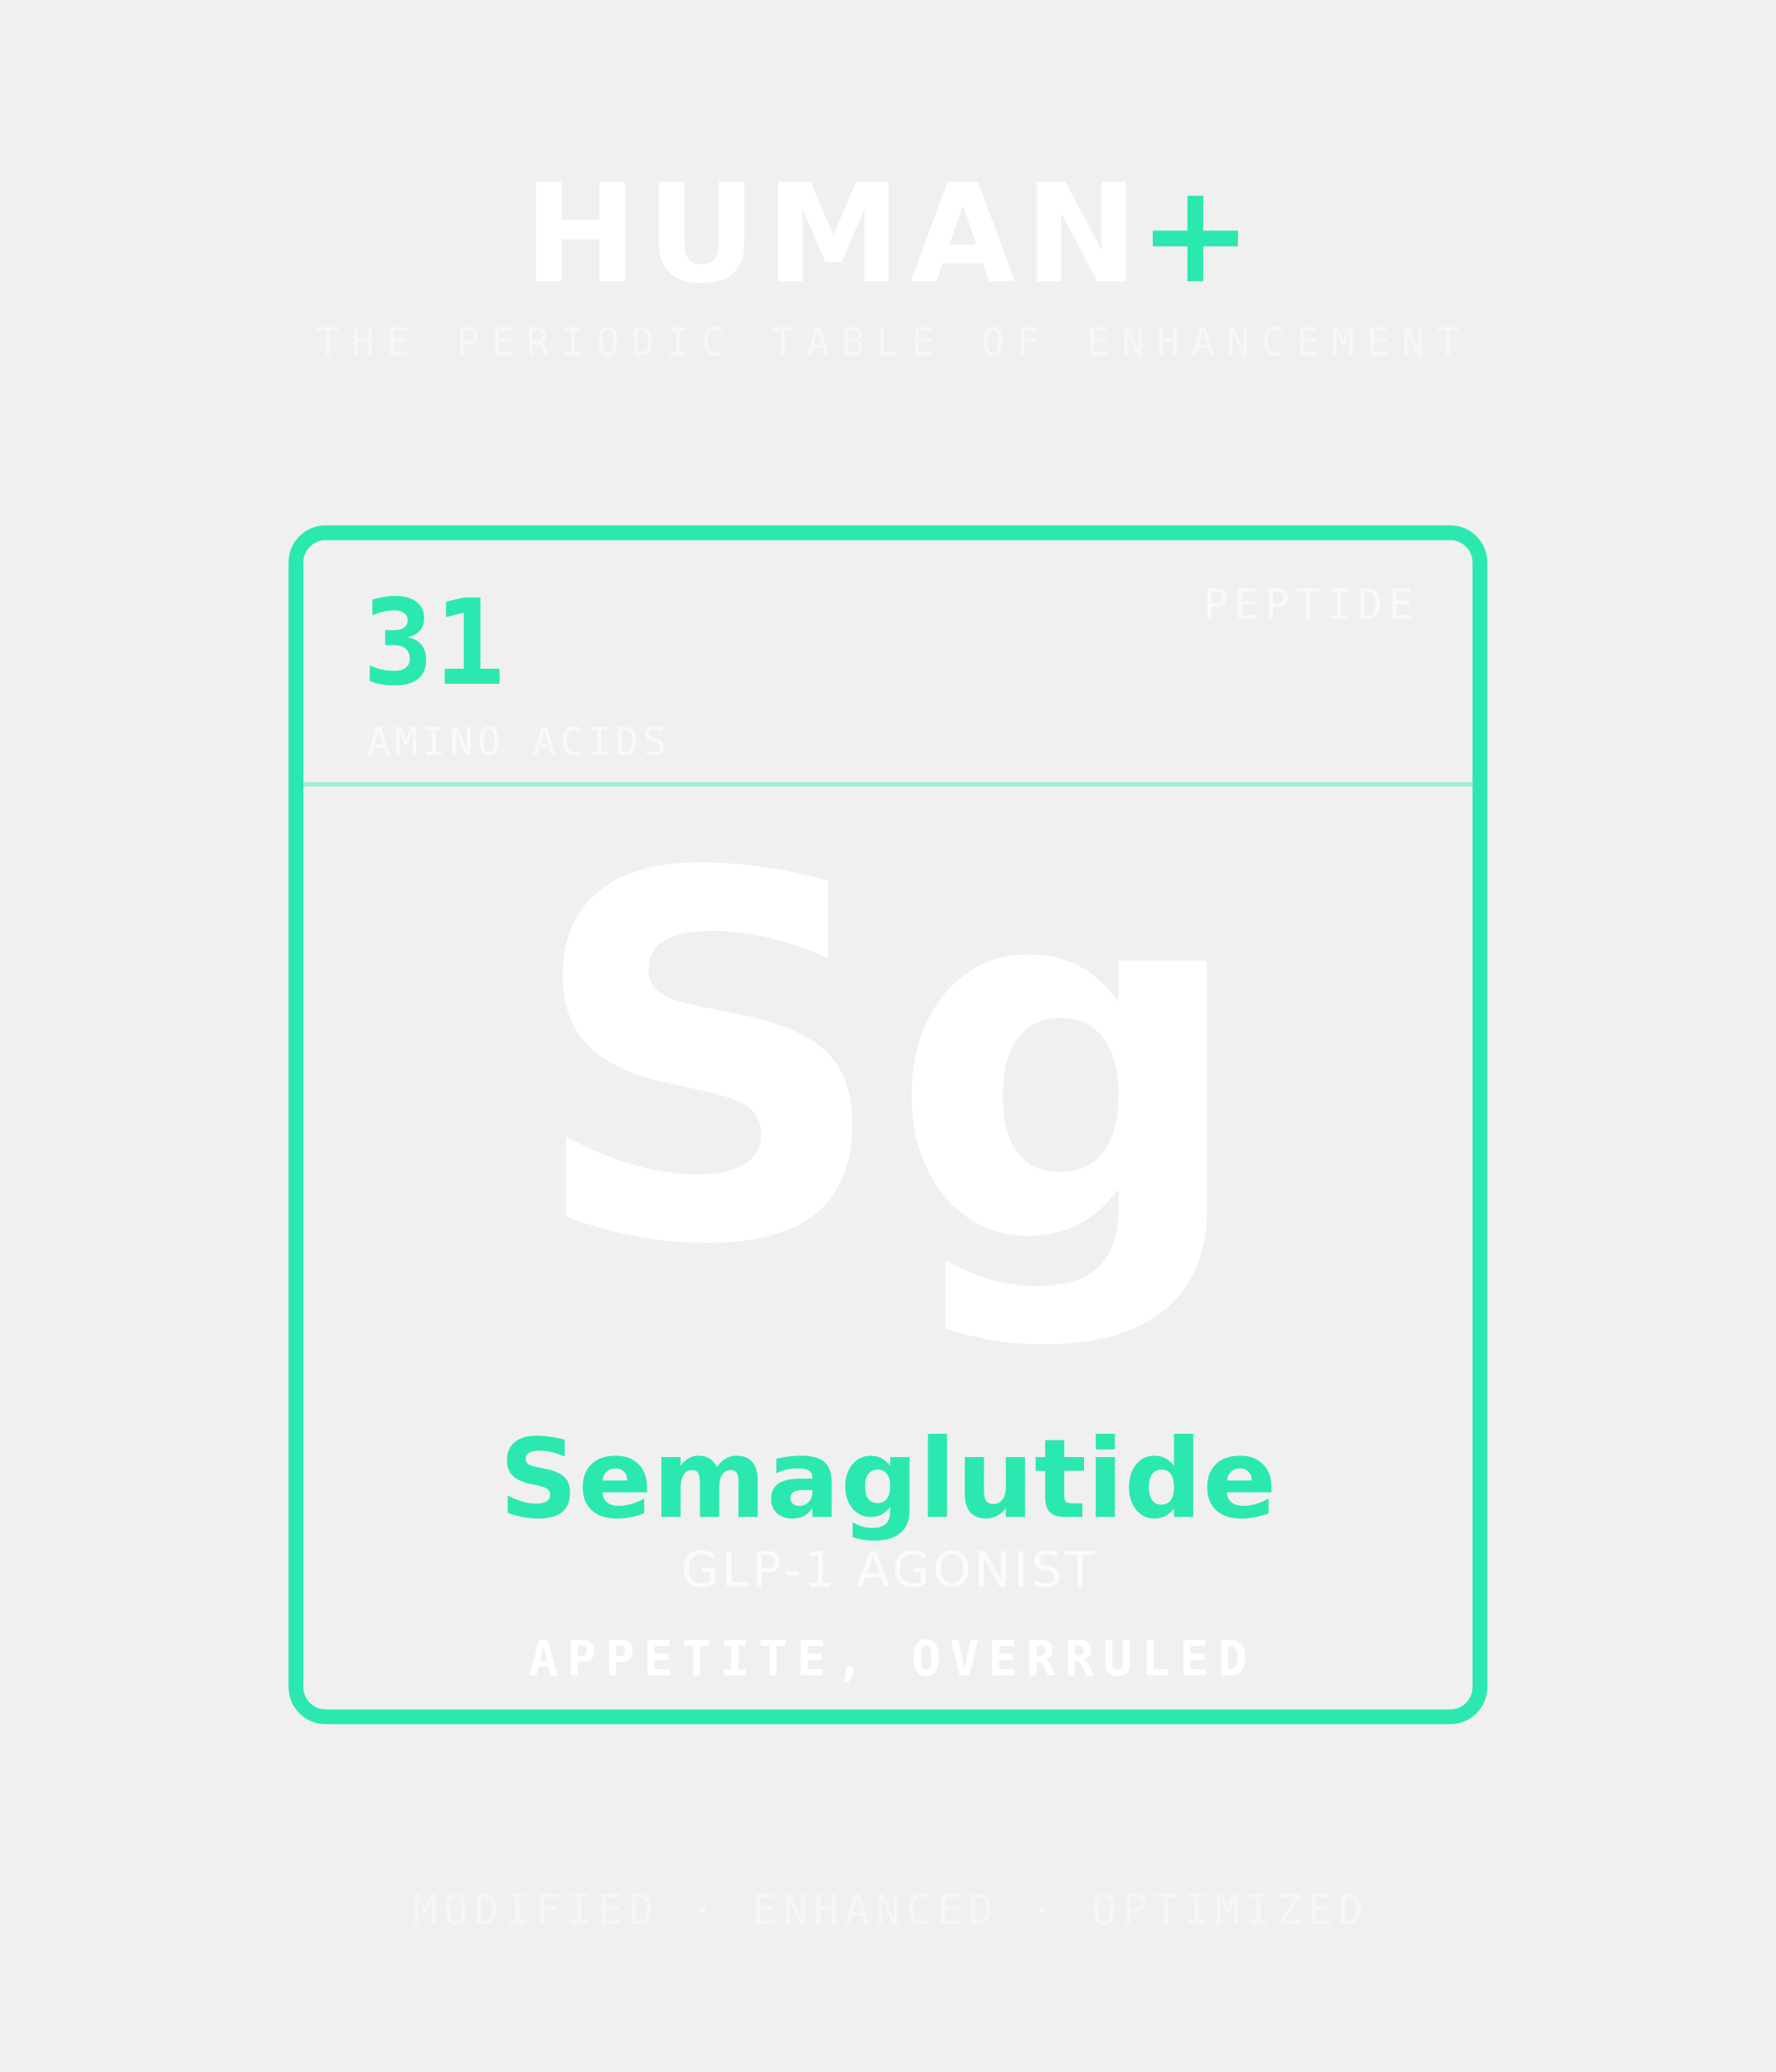
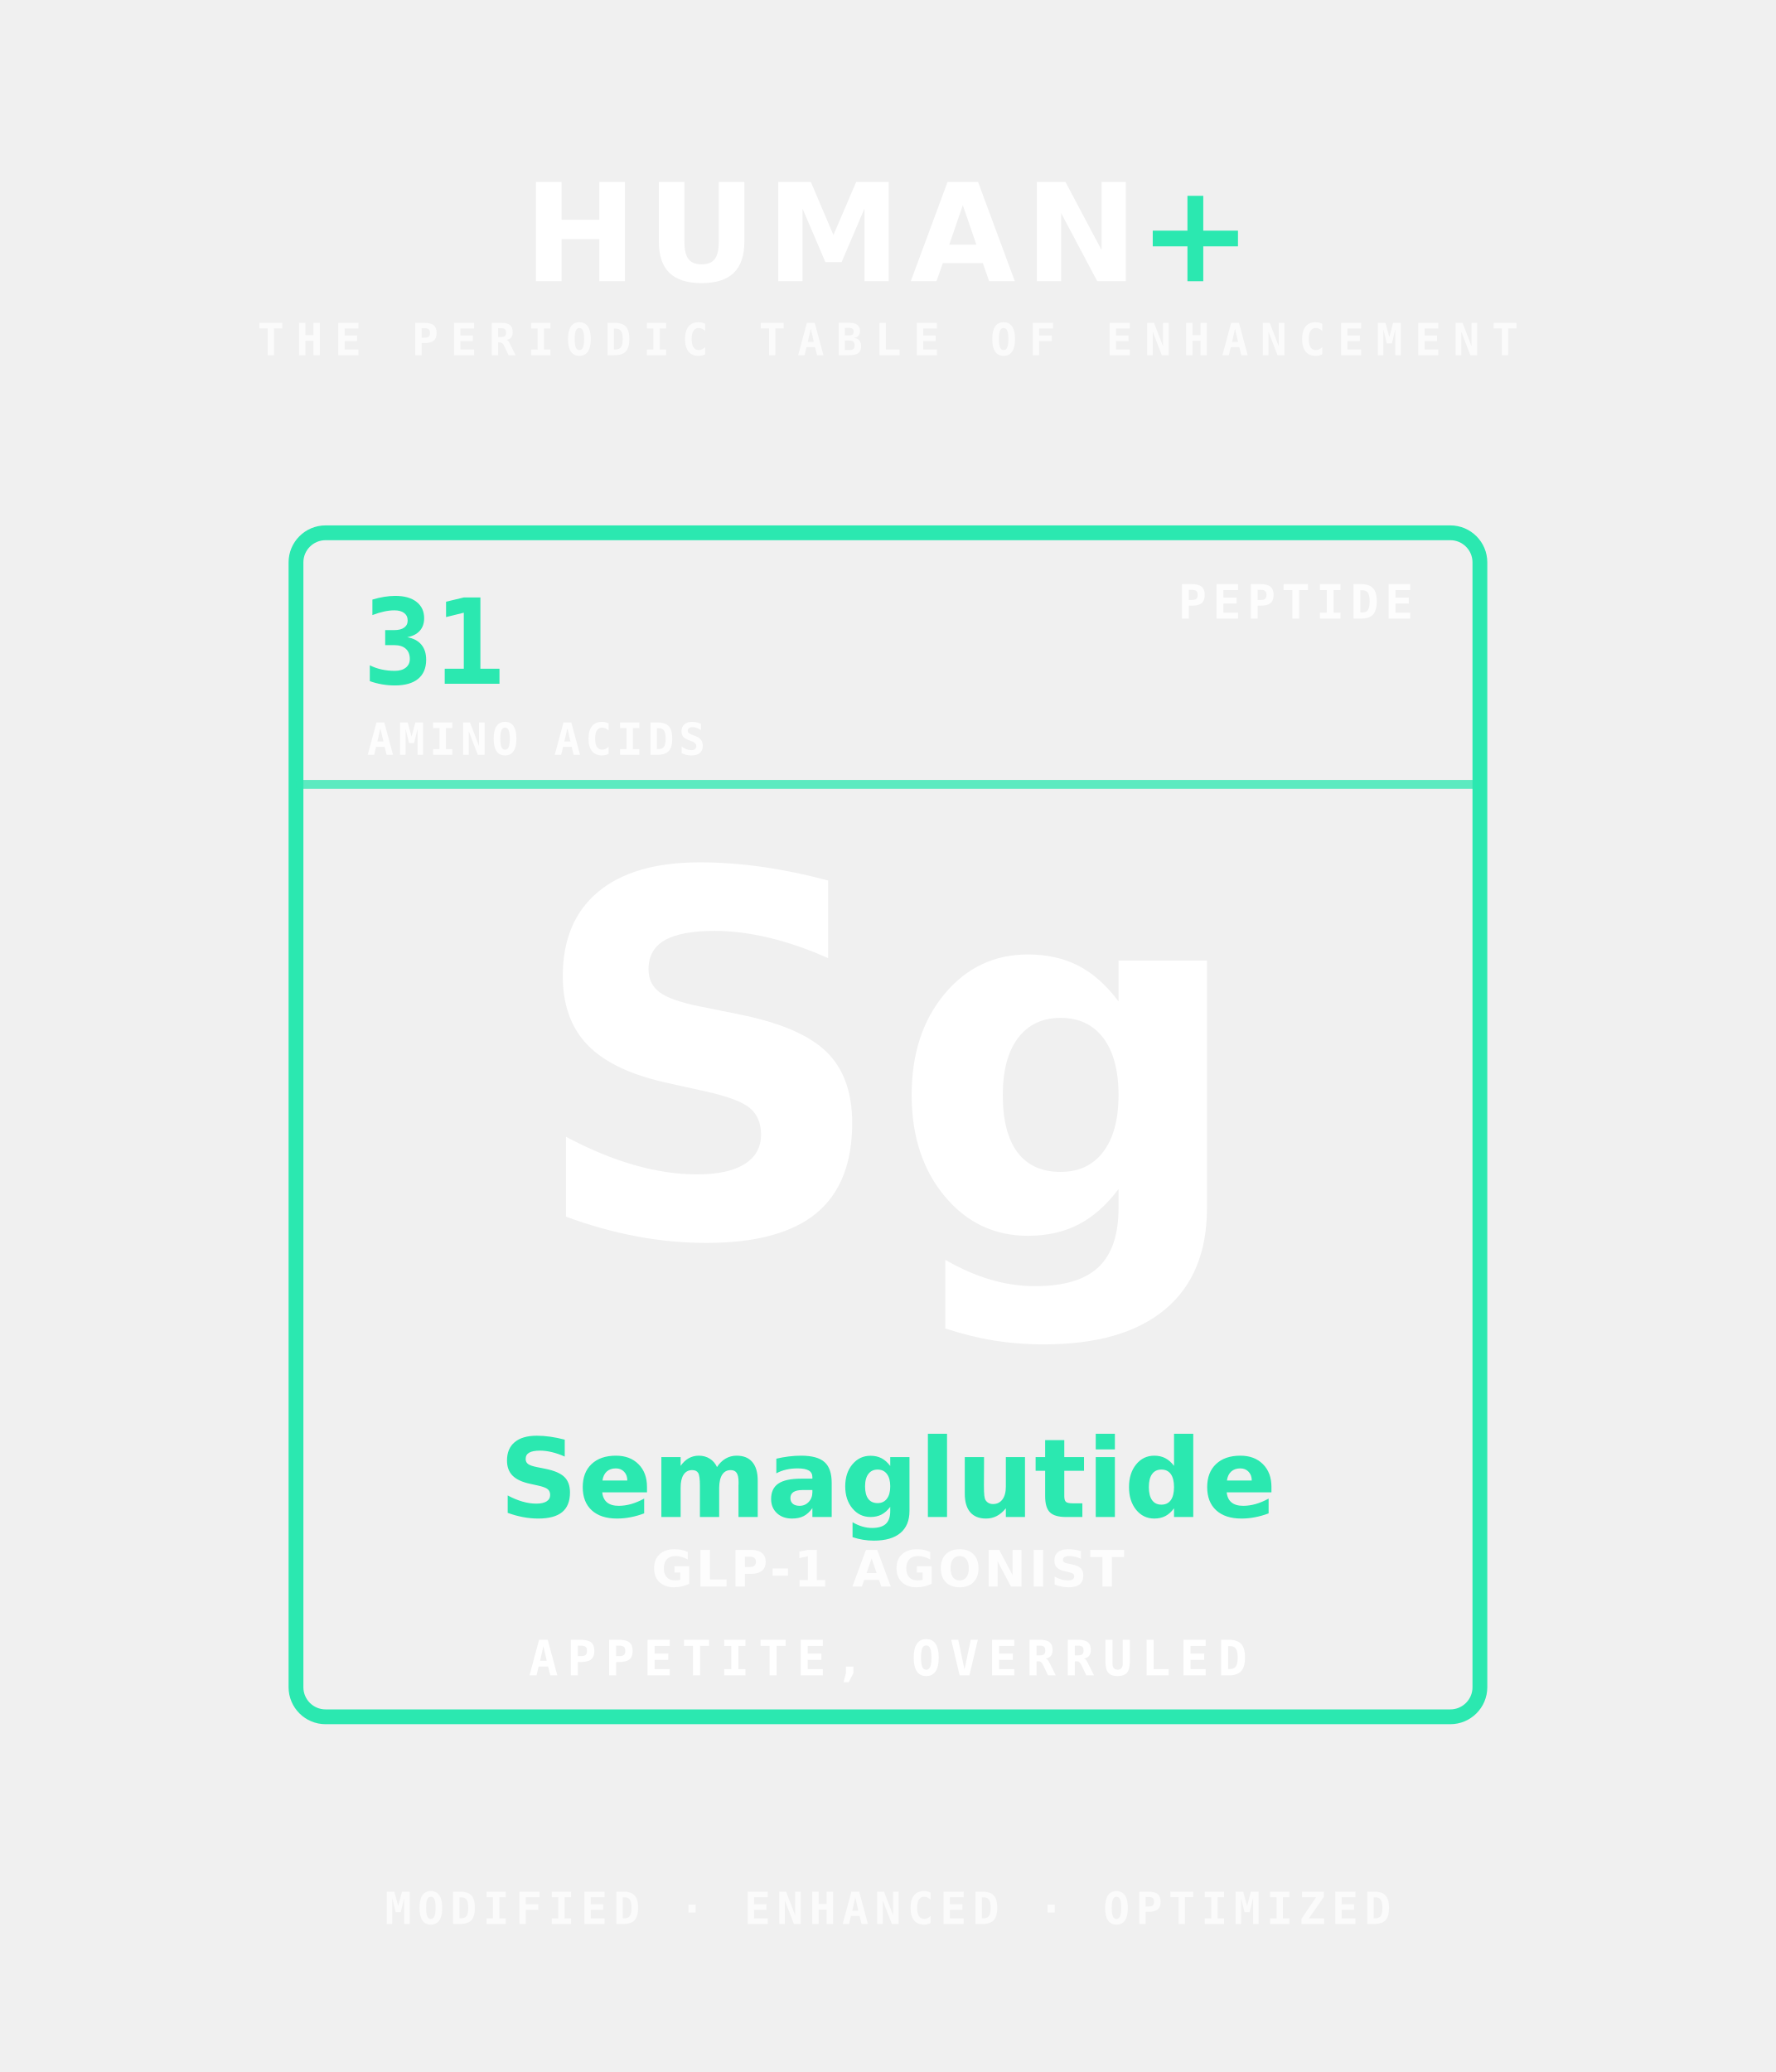
<svg xmlns="http://www.w3.org/2000/svg" viewBox="0 0 1200 1400" width="1200" height="1400">
  <text x="600" y="190" font-family="DejaVu Sans, Liberation Sans, Arial, sans-serif" font-size="92" font-weight="800" text-anchor="middle" letter-spacing="6" fill="#FFFFFF">HUMAN<tspan fill="#2BE8B0">+</tspan>
  </text>
-   <text x="600" y="240" font-family="DejaVu Sans Mono, Liberation Mono, monospace" font-size="26" text-anchor="middle" letter-spacing="8" fill="#FFFFFF" fill-opacity="0.45">THE PERIODIC TABLE OF ENHANCEMENT</text>
+   <text x="600" y="240" font-family="DejaVu Sans Mono, Liberation Mono, monospace" font-size="30" font-weight="700" text-anchor="middle" letter-spacing="8" fill="#FFFFFF" fill-opacity="0.75">THE PERIODIC TABLE OF ENHANCEMENT</text>
  <rect x="200" y="360" width="800" height="800" rx="20" fill="none" stroke="#2BE8B0" stroke-width="10" />
-   <line x1="200" y1="530" x2="1000" y2="530" stroke="#2BE8B0" stroke-width="3" stroke-opacity="0.4" />
+   <line x1="200" y1="530" x2="1000" y2="530" stroke="#2BE8B0" stroke-width="6" stroke-opacity="0.75" />
  <text x="245" y="462" font-family="DejaVu Sans Mono, Liberation Mono, monospace" font-size="80" font-weight="700" fill="#2BE8B0">31</text>
-   <text x="248" y="510" font-family="DejaVu Sans Mono, Liberation Mono, monospace" font-size="26" letter-spacing="3" fill="#FFFFFF" fill-opacity="0.6">AMINO ACIDS</text>
-   <text x="955" y="418" font-family="DejaVu Sans Mono, Liberation Mono, monospace" font-size="28" letter-spacing="4" text-anchor="end" fill="#FFFFFF" fill-opacity="0.6">PEPTIDE</text>
+   <text x="248" y="510" font-family="DejaVu Sans Mono, Liberation Mono, monospace" font-size="30" font-weight="700" letter-spacing="3" fill="#FFFFFF" fill-opacity="0.85">AMINO ACIDS</text>
+   <text x="955" y="418" font-family="DejaVu Sans Mono, Liberation Mono, monospace" font-size="32" font-weight="700" letter-spacing="4" text-anchor="end" fill="#FFFFFF" fill-opacity="0.85">PEPTIDE</text>
  <text x="600.0" y="835" font-family="DejaVu Sans, Liberation Sans, Arial, sans-serif" font-size="340" font-weight="800" text-anchor="middle" fill="#FFFFFF">Sg</text>
  <text x="600.0" y="1025" font-family="DejaVu Sans, Liberation Sans, Arial, sans-serif" font-size="74" font-weight="800" text-anchor="middle" fill="#2BE8B0">Semaglutide</text>
-   <text x="600.0" y="1072" font-family="DejaVu Sans, Liberation Sans, Arial, sans-serif" font-size="33" letter-spacing="2" text-anchor="middle" fill="#FFFFFF" fill-opacity="0.7">GLP-1 AGONIST</text>
+   <text x="600.0" y="1072" font-family="DejaVu Sans, Liberation Sans, Arial, sans-serif" font-size="34" font-weight="700" letter-spacing="2" text-anchor="middle" fill="#FFFFFF" fill-opacity="0.85">GLP-1 AGONIST</text>
  <text x="600.0" y="1132" font-family="DejaVu Sans Mono, Liberation Mono, monospace" font-size="33" font-weight="700" letter-spacing="6" text-anchor="middle" fill="#FFFFFF">APPETITE, OVERRULED</text>
-   <text x="600" y="1300" font-family="DejaVu Sans Mono, Liberation Mono, monospace" font-size="28" letter-spacing="4" text-anchor="middle" fill="#FFFFFF" fill-opacity="0.4">MODIFIED · ENHANCED · OPTIMIZED</text>
+   <text x="600" y="1300" font-family="DejaVu Sans Mono, Liberation Mono, monospace" font-size="30" font-weight="700" letter-spacing="4" text-anchor="middle" fill="#FFFFFF" fill-opacity="0.7">MODIFIED · ENHANCED · OPTIMIZED</text>
</svg>
